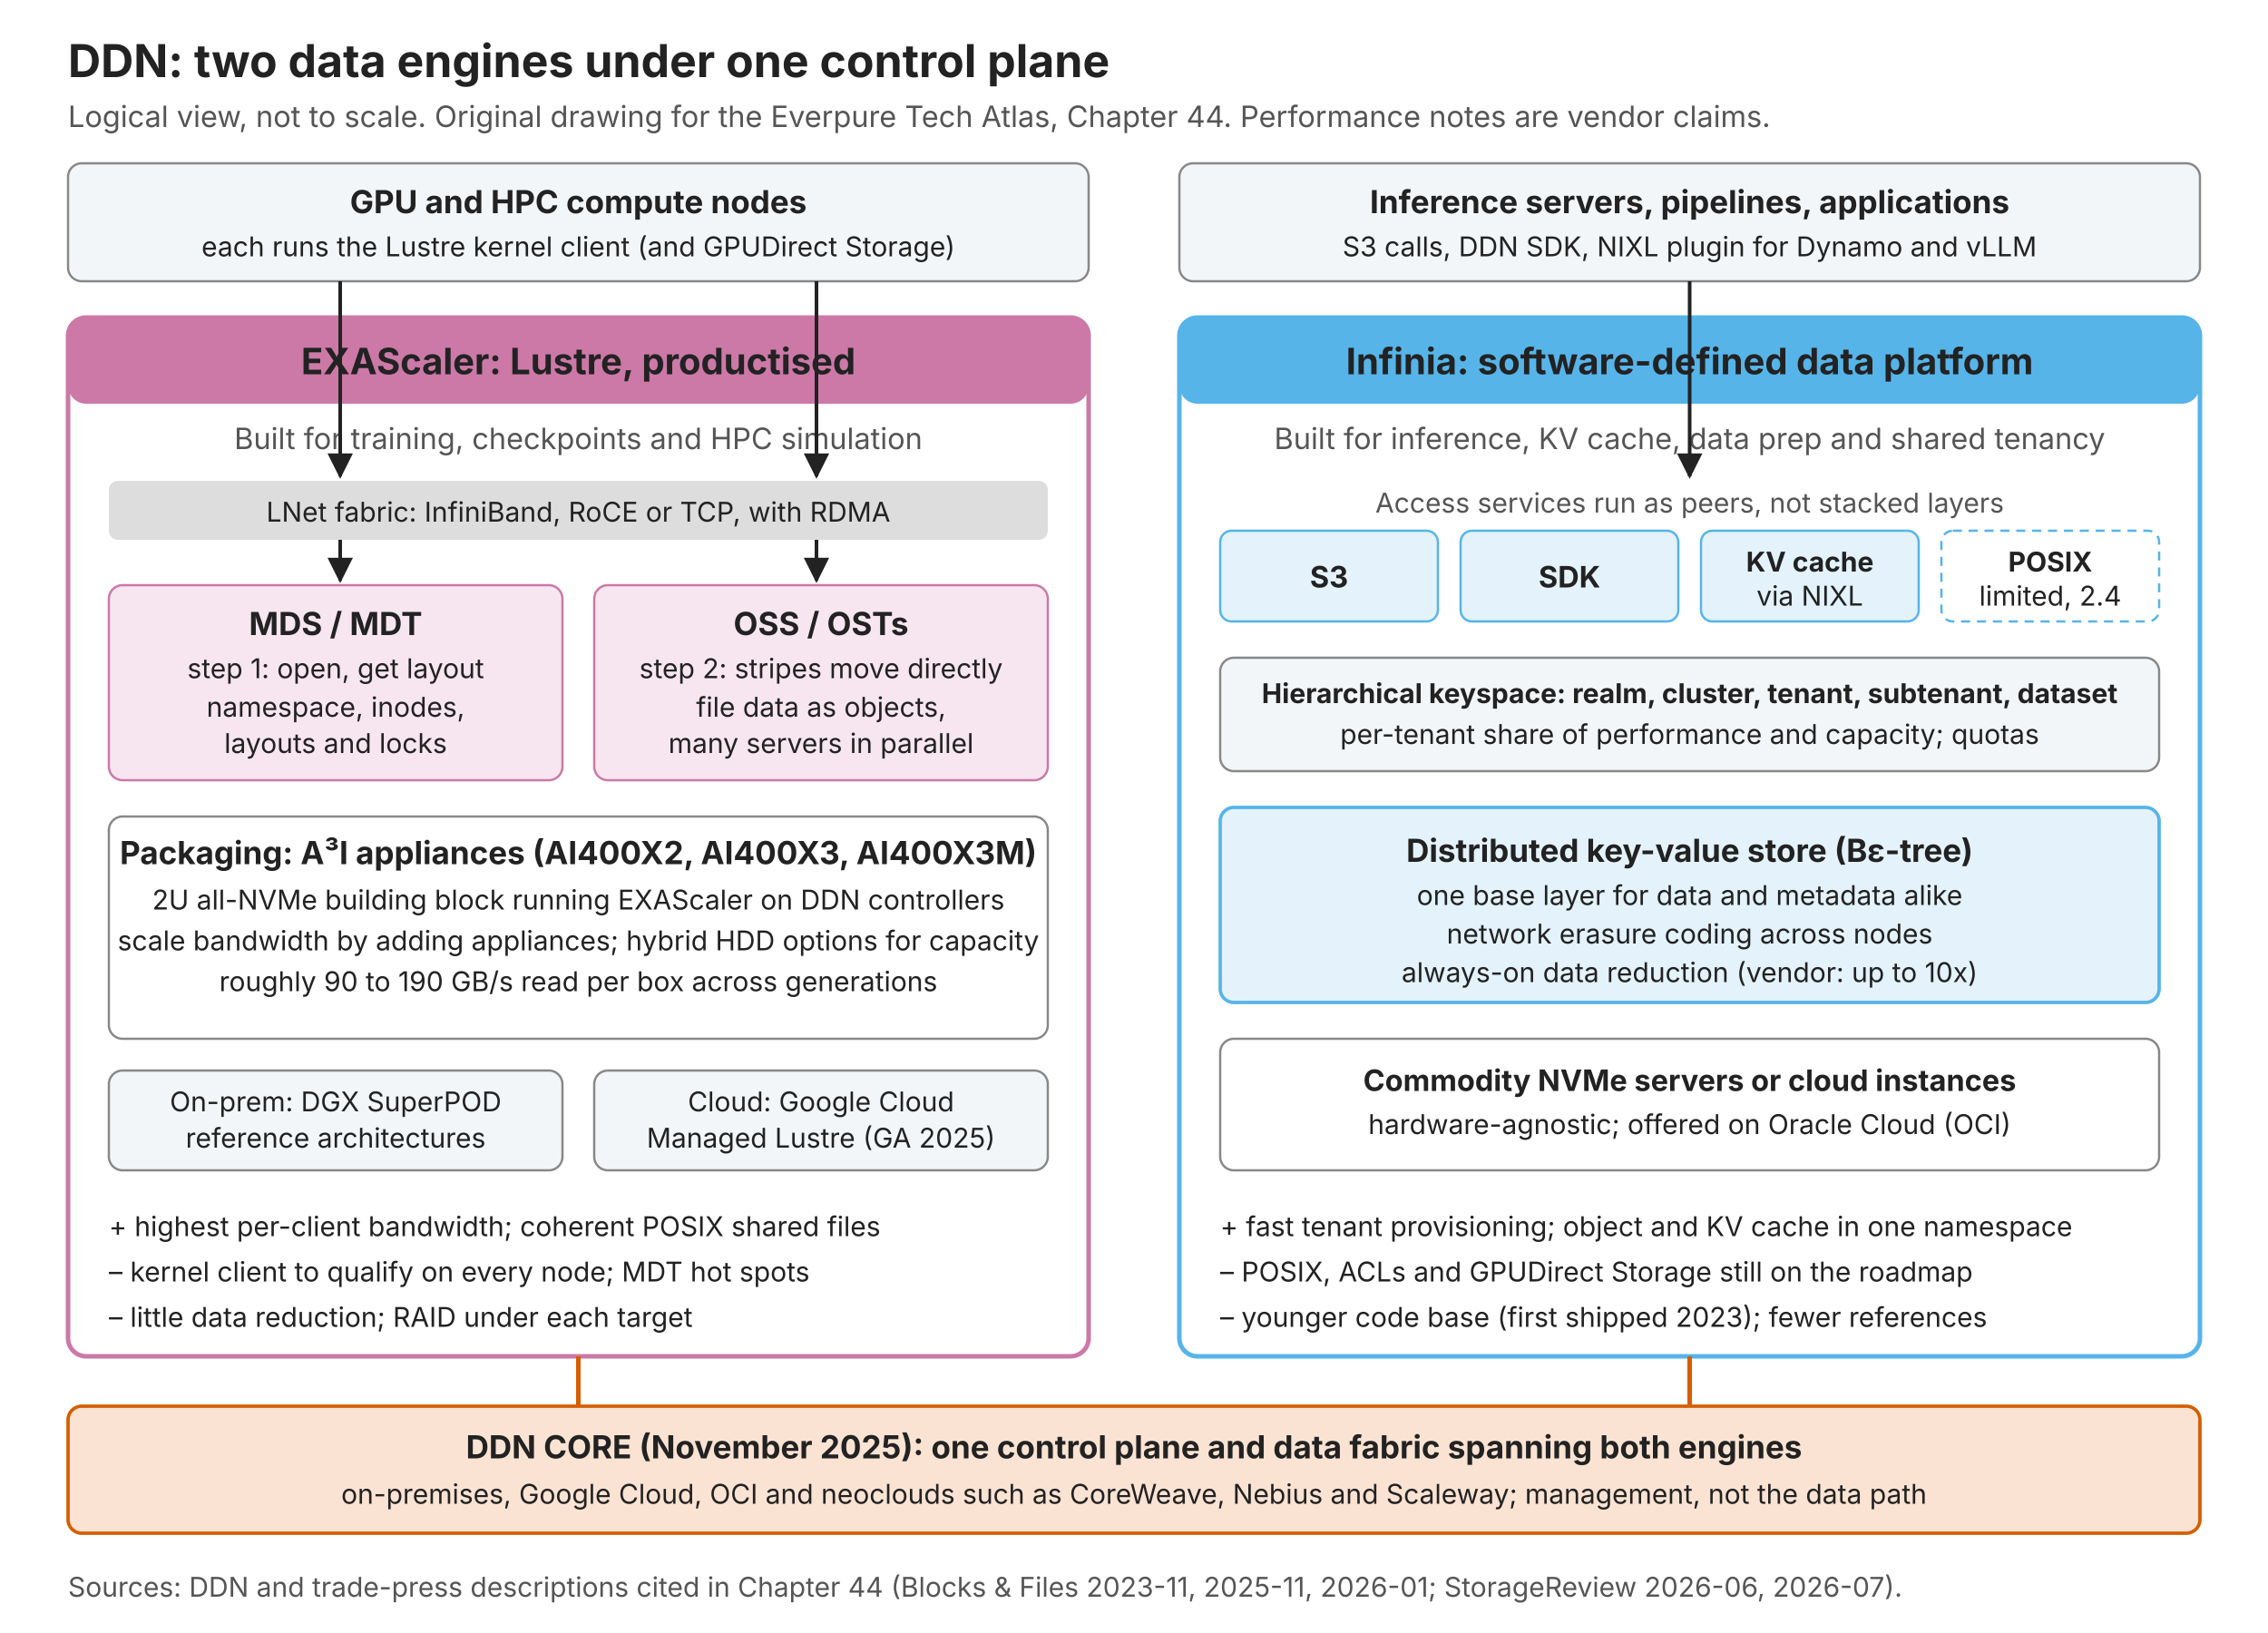
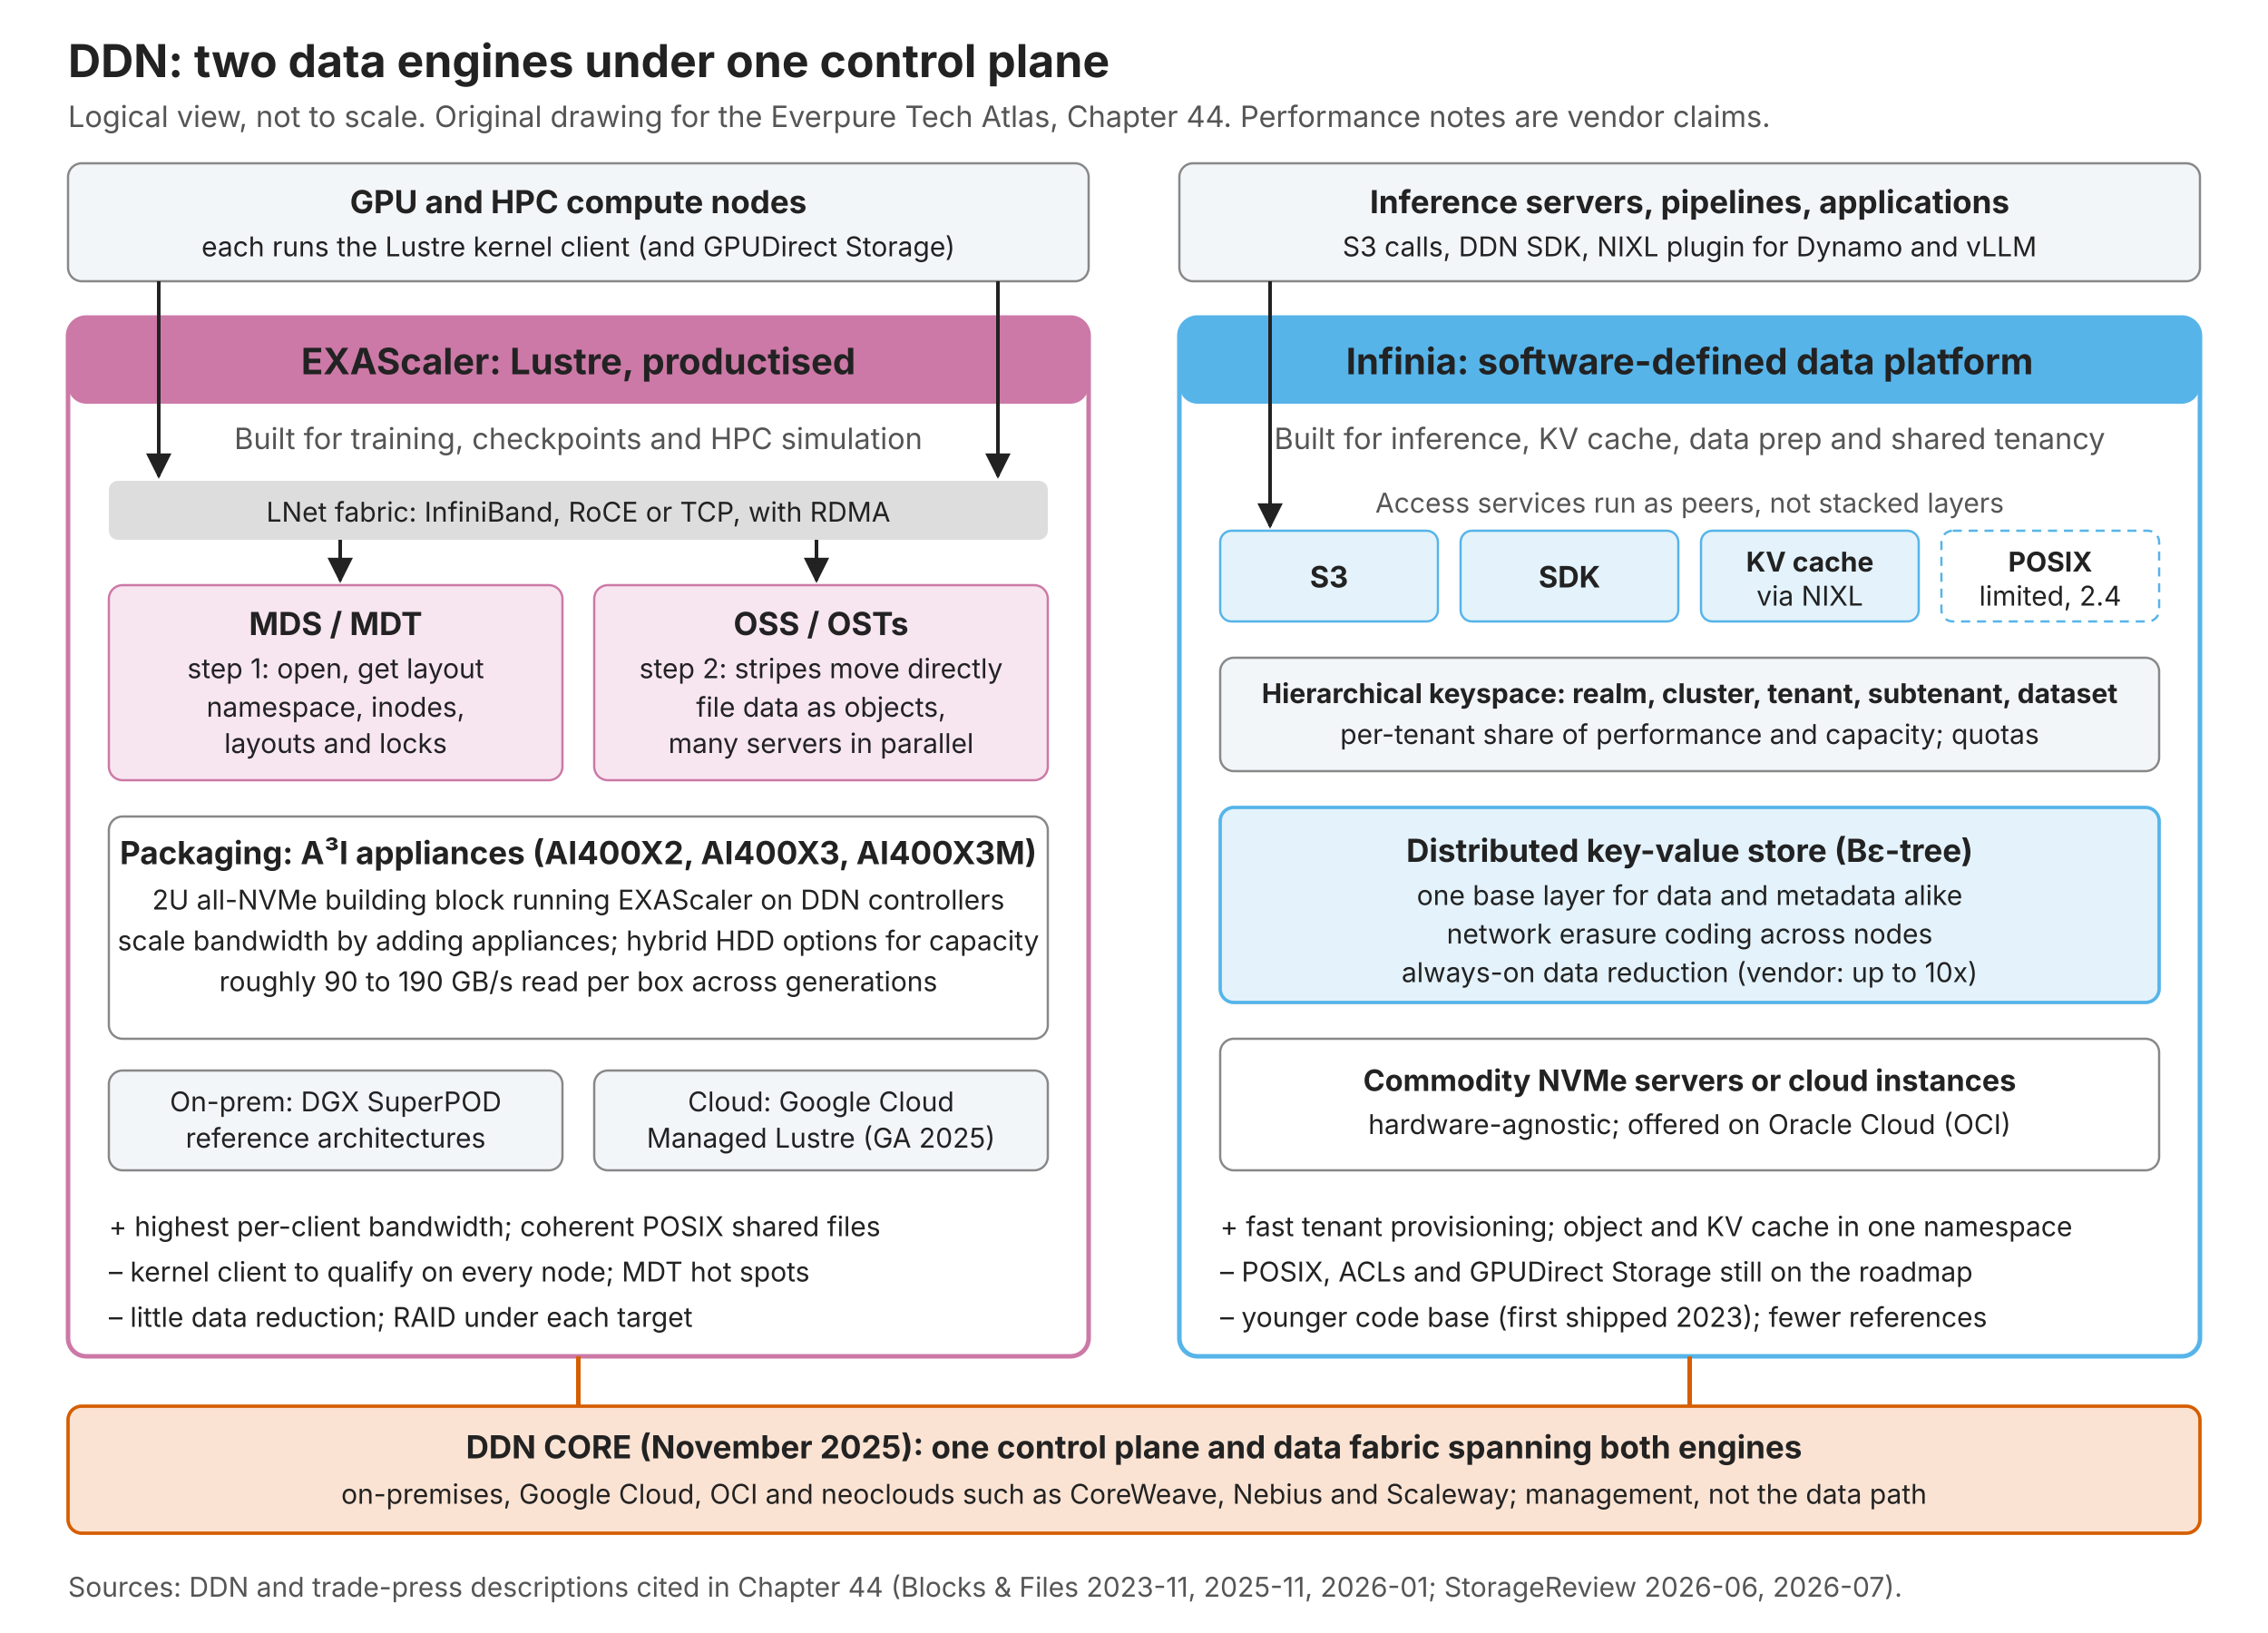
<svg xmlns="http://www.w3.org/2000/svg" viewBox="0 0 1000 720" width="1000" role="img" aria-labelledby="t d" font-family="Inter, Helvetica, Arial, sans-serif">
  <rect x="0" y="0" width="1000" height="720" fill="#FFFFFF" />
  <defs>
    <marker id="ah" viewBox="0 0 10 10" refX="9" refY="5" markerWidth="7" markerHeight="7" orient="auto-start-reverse">
      <path d="M0,0 L10,5 L0,10 z" fill="#222222" />
    </marker>
  </defs>
  <text x="30" y="34" font-size="20" font-weight="700" fill="#222222">DDN: two data engines under one control plane</text>
  <text x="30" y="56" font-size="13" fill="#555555">Logical view, not to scale. Original drawing for the Everpure Tech Atlas, Chapter 44. Performance notes are vendor claims.</text>
  <rect x="30" y="72" width="450" height="52" rx="6" fill="#F3F6F9" stroke="#888888" />
  <text x="255" y="94" font-size="14" font-weight="700" text-anchor="middle" fill="#222222">GPU and HPC compute nodes</text>
  <text x="255" y="113" font-size="12" text-anchor="middle" fill="#222222">each runs the Lustre kernel client (and GPUDirect Storage)</text>
  <rect x="520" y="72" width="450" height="52" rx="6" fill="#F3F6F9" stroke="#888888" />
  <text x="745" y="94" font-size="14" font-weight="700" text-anchor="middle" fill="#222222">Inference servers, pipelines, applications</text>
  <text x="745" y="113" font-size="12" text-anchor="middle" fill="#222222">S3 calls, DDN SDK, NIXL plugin for Dynamo and vLLM</text>
  <rect x="30" y="140" width="450" height="458" rx="8" fill="#FFFFFF" stroke="#CC79A7" stroke-width="2" />
  <rect x="30" y="140" width="450" height="38" rx="8" fill="#CC79A7" />
  <text x="255" y="165" font-size="16" font-weight="700" text-anchor="middle" fill="#222222">EXAScaler: Lustre, productised</text>
  <text x="255" y="198" font-size="13" text-anchor="middle" fill="#555555">Built for training, checkpoints and HPC simulation</text>
-   <line x1="150" y1="124" x2="150" y2="210" stroke="#222222" stroke-width="1.6" marker-end="url(#ah)" />
-   <line x1="360" y1="124" x2="360" y2="210" stroke="#222222" stroke-width="1.6" marker-end="url(#ah)" />
+   <line x1="70" y1="124" x2="70" y2="210" stroke="#222222" stroke-width="1.6" marker-end="url(#ah)" />
+   <line x1="440" y1="124" x2="440" y2="210" stroke="#222222" stroke-width="1.6" marker-end="url(#ah)" />
  <rect x="48" y="212" width="414" height="26" rx="4" fill="#DDDDDD" />
  <text x="255" y="230" font-size="12" text-anchor="middle" fill="#222222">LNet fabric: InfiniBand, RoCE or TCP, with RDMA</text>
  <line x1="150" y1="238" x2="150" y2="256" stroke="#222222" stroke-width="1.6" marker-end="url(#ah)" />
  <line x1="360" y1="238" x2="360" y2="256" stroke="#222222" stroke-width="1.6" marker-end="url(#ah)" />
  <rect x="48" y="258" width="200" height="86" rx="6" fill="#F7E6F0" stroke="#CC79A7" />
  <text x="148" y="280" font-size="14" font-weight="700" text-anchor="middle" fill="#222222">MDS / MDT</text>
  <text x="148" y="299" font-size="12" text-anchor="middle" fill="#222222">step 1: open, get layout</text>
  <text x="148" y="316" font-size="12" text-anchor="middle" fill="#222222">namespace, inodes,</text>
  <text x="148" y="332" font-size="12" text-anchor="middle" fill="#222222">layouts and locks</text>
  <rect x="262" y="258" width="200" height="86" rx="6" fill="#F7E6F0" stroke="#CC79A7" />
  <text x="362" y="280" font-size="14" font-weight="700" text-anchor="middle" fill="#222222">OSS / OSTs</text>
  <text x="362" y="299" font-size="12" text-anchor="middle" fill="#222222">step 2: stripes move directly</text>
  <text x="362" y="316" font-size="12" text-anchor="middle" fill="#222222">file data as objects,</text>
  <text x="362" y="332" font-size="12" text-anchor="middle" fill="#222222">many servers in parallel</text>
  <rect x="48" y="360" width="414" height="98" rx="6" fill="#FFFFFF" stroke="#888888" />
  <text x="255" y="381" font-size="14" font-weight="700" text-anchor="middle" fill="#222222">Packaging: A³I appliances (AI400X2, AI400X3, AI400X3M)</text>
  <text x="255" y="401" font-size="12" text-anchor="middle" fill="#222222">2U all-NVMe building block running EXAScaler on DDN controllers</text>
  <text x="255" y="419" font-size="12" text-anchor="middle" fill="#222222">scale bandwidth by adding appliances; hybrid HDD options for capacity</text>
  <text x="255" y="437" font-size="12" text-anchor="middle" fill="#222222">roughly 90 to 190 GB/s read per box across generations</text>
  <rect x="48" y="472" width="200" height="44" rx="6" fill="#F3F6F9" stroke="#888888" />
  <text x="148" y="490" font-size="12" text-anchor="middle" fill="#222222">On-prem: DGX SuperPOD</text>
  <text x="148" y="506" font-size="12" text-anchor="middle" fill="#222222">reference architectures</text>
  <rect x="262" y="472" width="200" height="44" rx="6" fill="#F3F6F9" stroke="#888888" />
  <text x="362" y="490" font-size="12" text-anchor="middle" fill="#222222">Cloud: Google Cloud</text>
  <text x="362" y="506" font-size="12" text-anchor="middle" fill="#222222">Managed Lustre (GA 2025)</text>
  <text x="48" y="545" font-size="12" fill="#222222">+ highest per-client bandwidth; coherent POSIX shared files</text>
  <text x="48" y="565" font-size="12" fill="#222222">– kernel client to qualify on every node; MDT hot spots</text>
  <text x="48" y="585" font-size="12" fill="#222222">– little data reduction; RAID under each target</text>
  <rect x="520" y="140" width="450" height="458" rx="8" fill="#FFFFFF" stroke="#56B4E9" stroke-width="2" />
  <rect x="520" y="140" width="450" height="38" rx="8" fill="#56B4E9" />
  <text x="745" y="165" font-size="16" font-weight="700" text-anchor="middle" fill="#222222">Infinia: software-defined data platform</text>
  <text x="745" y="198" font-size="13" text-anchor="middle" fill="#555555">Built for inference, KV cache, data prep and shared tenancy</text>
-   <line x1="745" y1="124" x2="745" y2="210" stroke="#222222" stroke-width="1.6" marker-end="url(#ah)" />
+   <line x1="560" y1="124" x2="560" y2="232" stroke="#222222" stroke-width="1.6" marker-end="url(#ah)" />
  <text x="745" y="226" font-size="12" text-anchor="middle" fill="#555555">Access services run as peers, not stacked layers</text>
  <rect x="538" y="234" width="96" height="40" rx="5" fill="#E3F2FB" stroke="#56B4E9" />
  <text x="586" y="259" font-size="13" font-weight="700" text-anchor="middle" fill="#222222">S3</text>
  <rect x="644" y="234" width="96" height="40" rx="5" fill="#E3F2FB" stroke="#56B4E9" />
  <text x="692" y="259" font-size="13" font-weight="700" text-anchor="middle" fill="#222222">SDK</text>
  <rect x="750" y="234" width="96" height="40" rx="5" fill="#E3F2FB" stroke="#56B4E9" />
  <text x="798" y="252" font-size="12" font-weight="700" text-anchor="middle" fill="#222222">KV cache</text>
  <text x="798" y="267" font-size="12" text-anchor="middle" fill="#222222">via NIXL</text>
  <rect x="856" y="234" width="96" height="40" rx="5" fill="#FFFFFF" stroke="#56B4E9" stroke-dasharray="4 3" />
  <text x="904" y="252" font-size="12" font-weight="700" text-anchor="middle" fill="#222222">POSIX</text>
  <text x="904" y="267" font-size="12" text-anchor="middle" fill="#222222">limited, 2.4</text>
  <rect x="538" y="290" width="414" height="50" rx="6" fill="#F3F6F9" stroke="#888888" />
  <text x="745" y="310" font-size="12" font-weight="700" text-anchor="middle" fill="#222222">Hierarchical keyspace: realm, cluster, tenant, subtenant, dataset</text>
  <text x="745" y="328" font-size="12" text-anchor="middle" fill="#222222">per-tenant share of performance and capacity; quotas</text>
  <rect x="538" y="356" width="414" height="86" rx="6" fill="#E3F2FB" stroke="#56B4E9" stroke-width="1.5" />
  <text x="745" y="380" font-size="14" font-weight="700" text-anchor="middle" fill="#222222">Distributed key-value store (Bε-tree)</text>
  <text x="745" y="399" font-size="12" text-anchor="middle" fill="#222222">one base layer for data and metadata alike</text>
  <text x="745" y="416" font-size="12" text-anchor="middle" fill="#222222">network erasure coding across nodes</text>
  <text x="745" y="433" font-size="12" text-anchor="middle" fill="#222222">always-on data reduction (vendor: up to 10x)</text>
  <rect x="538" y="458" width="414" height="58" rx="6" fill="#FFFFFF" stroke="#888888" />
  <text x="745" y="481" font-size="13" font-weight="700" text-anchor="middle" fill="#222222">Commodity NVMe servers or cloud instances</text>
  <text x="745" y="500" font-size="12" text-anchor="middle" fill="#222222">hardware-agnostic; offered on Oracle Cloud (OCI)</text>
  <text x="538" y="545" font-size="12" fill="#222222">+ fast tenant provisioning; object and KV cache in one namespace</text>
  <text x="538" y="565" font-size="12" fill="#222222">– POSIX, ACLs and GPUDirect Storage still on the roadmap</text>
  <text x="538" y="585" font-size="12" fill="#222222">– younger code base (first shipped 2023); fewer references</text>
  <line x1="255" y1="598" x2="255" y2="620" stroke="#D55E00" stroke-width="2" />
  <line x1="745" y1="598" x2="745" y2="620" stroke="#D55E00" stroke-width="2" />
  <rect x="30" y="620" width="940" height="56" rx="6" fill="#FBE3D3" stroke="#D55E00" stroke-width="1.5" />
  <text x="500" y="643" font-size="14" font-weight="700" text-anchor="middle" fill="#222222">DDN CORE (November 2025): one control plane and data fabric spanning both engines</text>
  <text x="500" y="663" font-size="12" text-anchor="middle" fill="#222222">on-premises, Google Cloud, OCI and neoclouds such as CoreWeave, Nebius and Scaleway; management, not the data path</text>
  <text x="30" y="704" font-size="12" fill="#555555">Sources: DDN and trade-press descriptions cited in Chapter 44 (Blocks &amp; Files 2023-11, 2025-11, 2026-01; StorageReview 2026-06, 2026-07).</text>
</svg>
